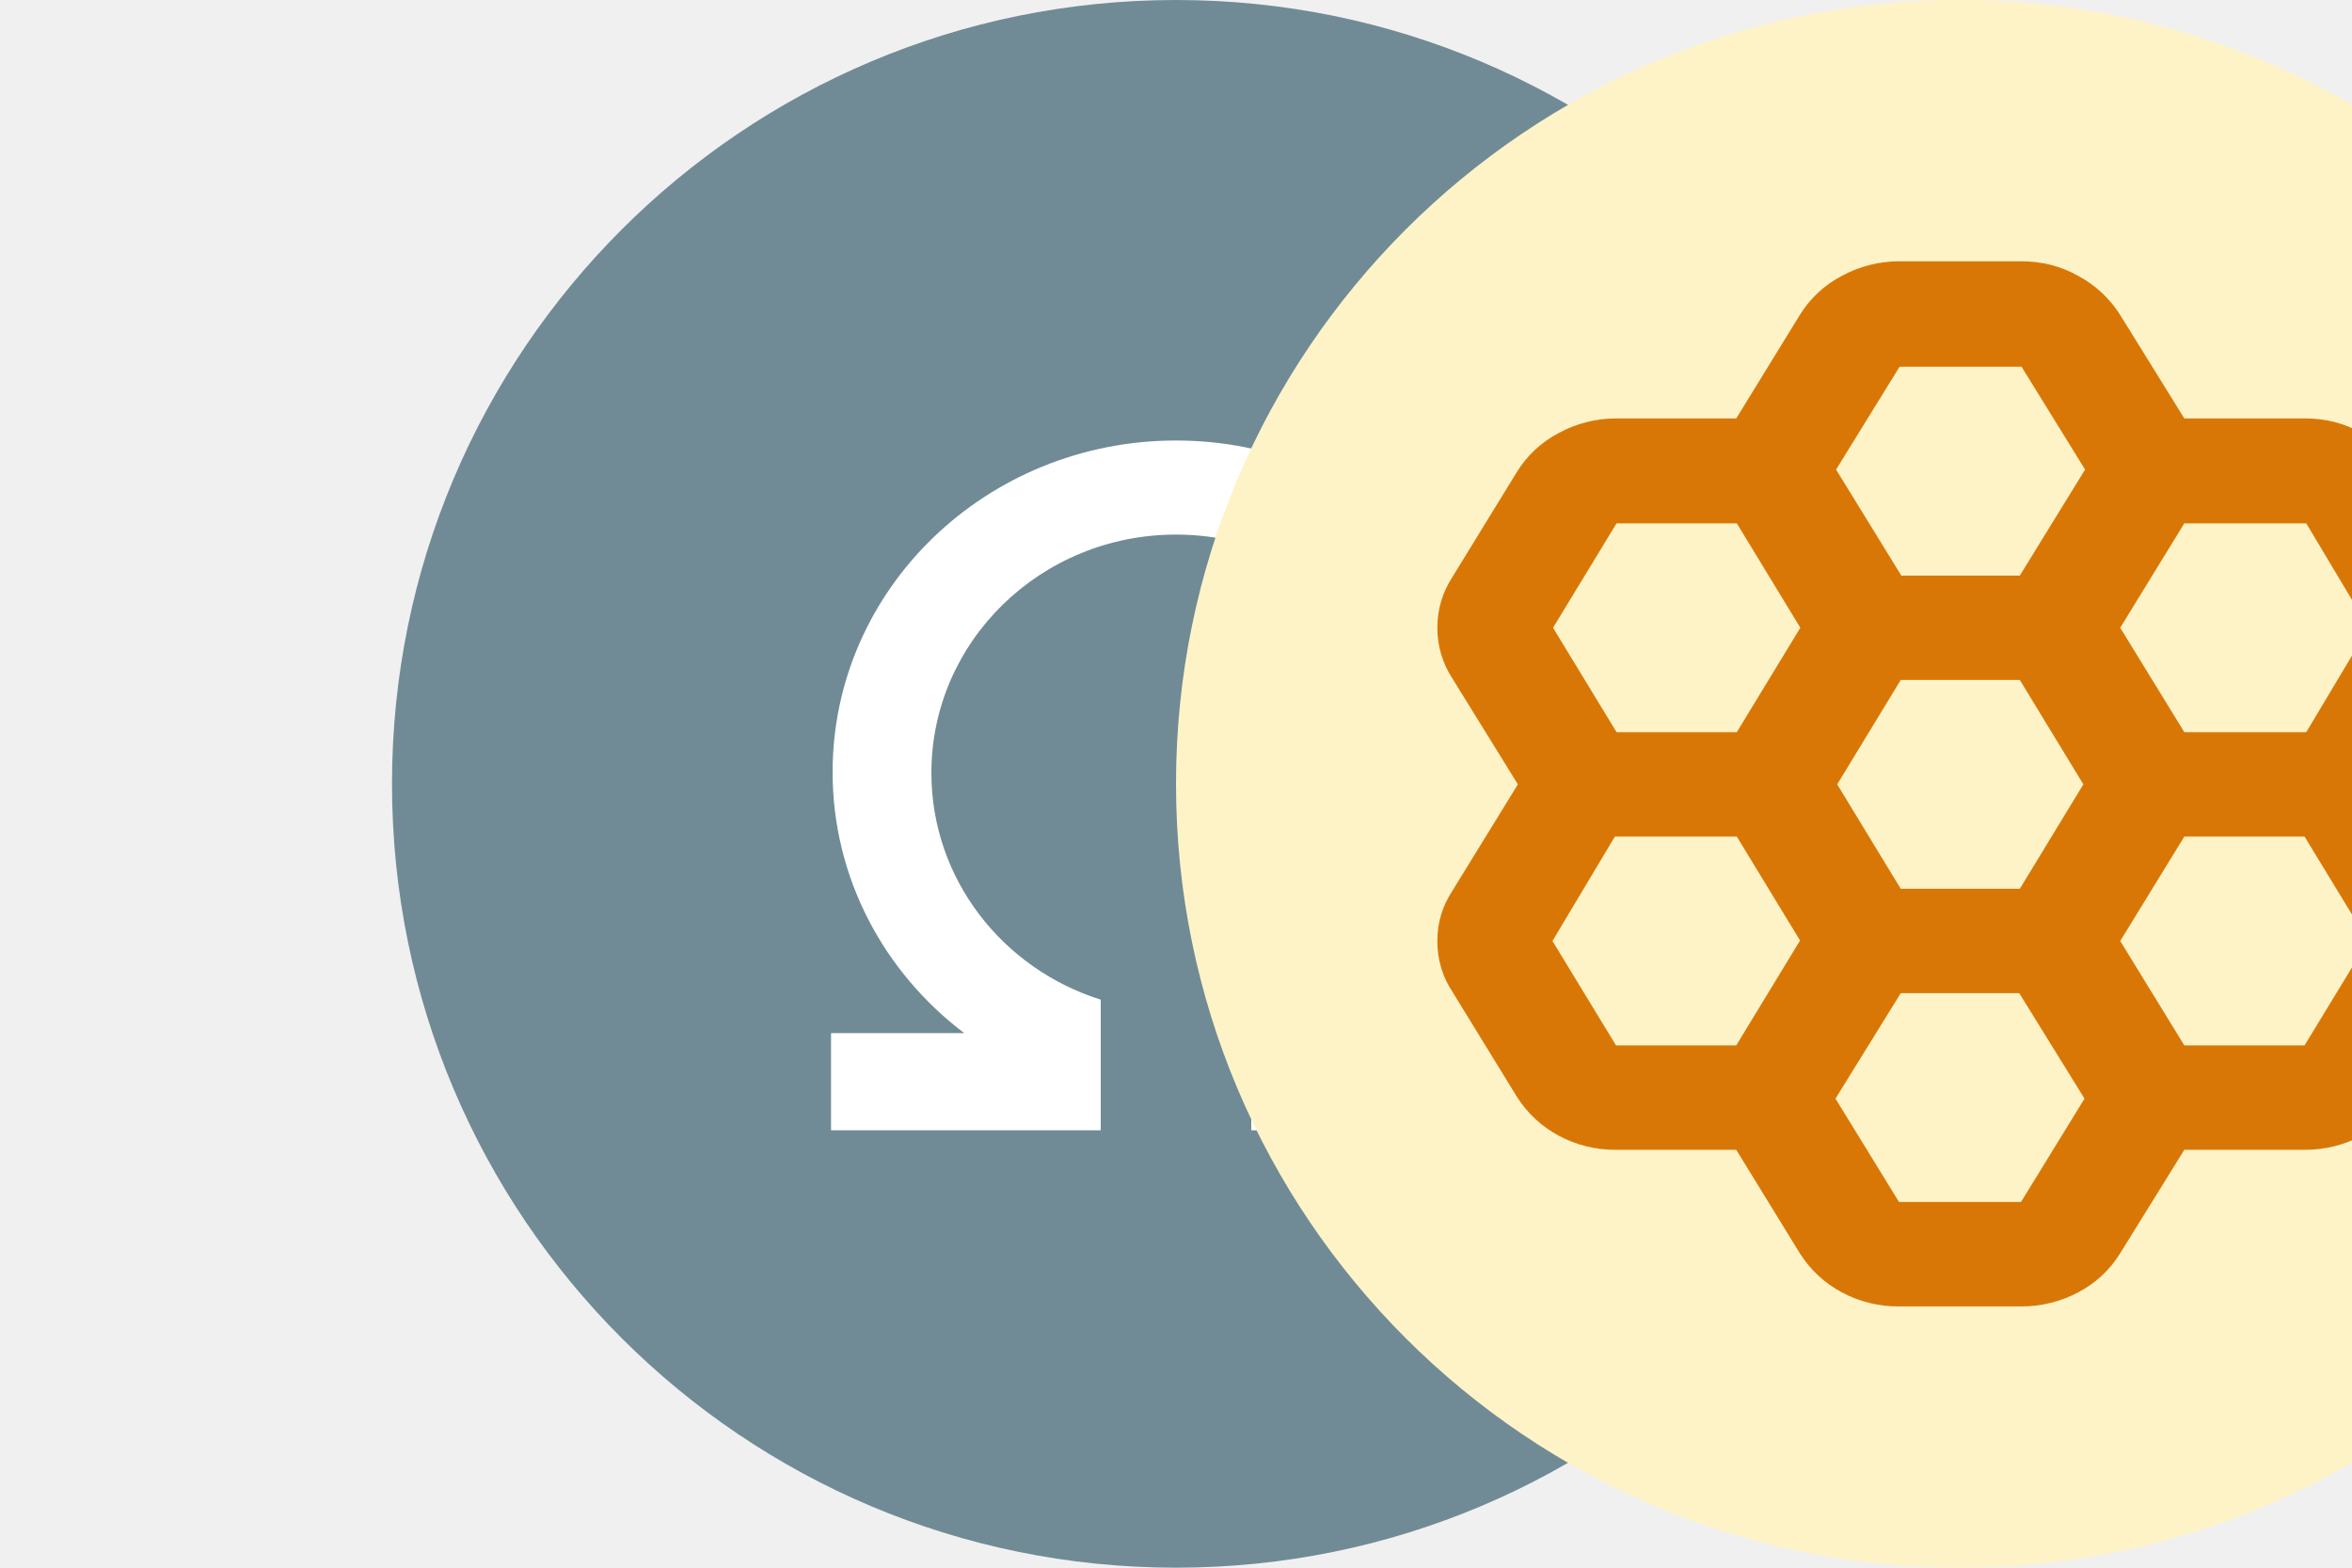
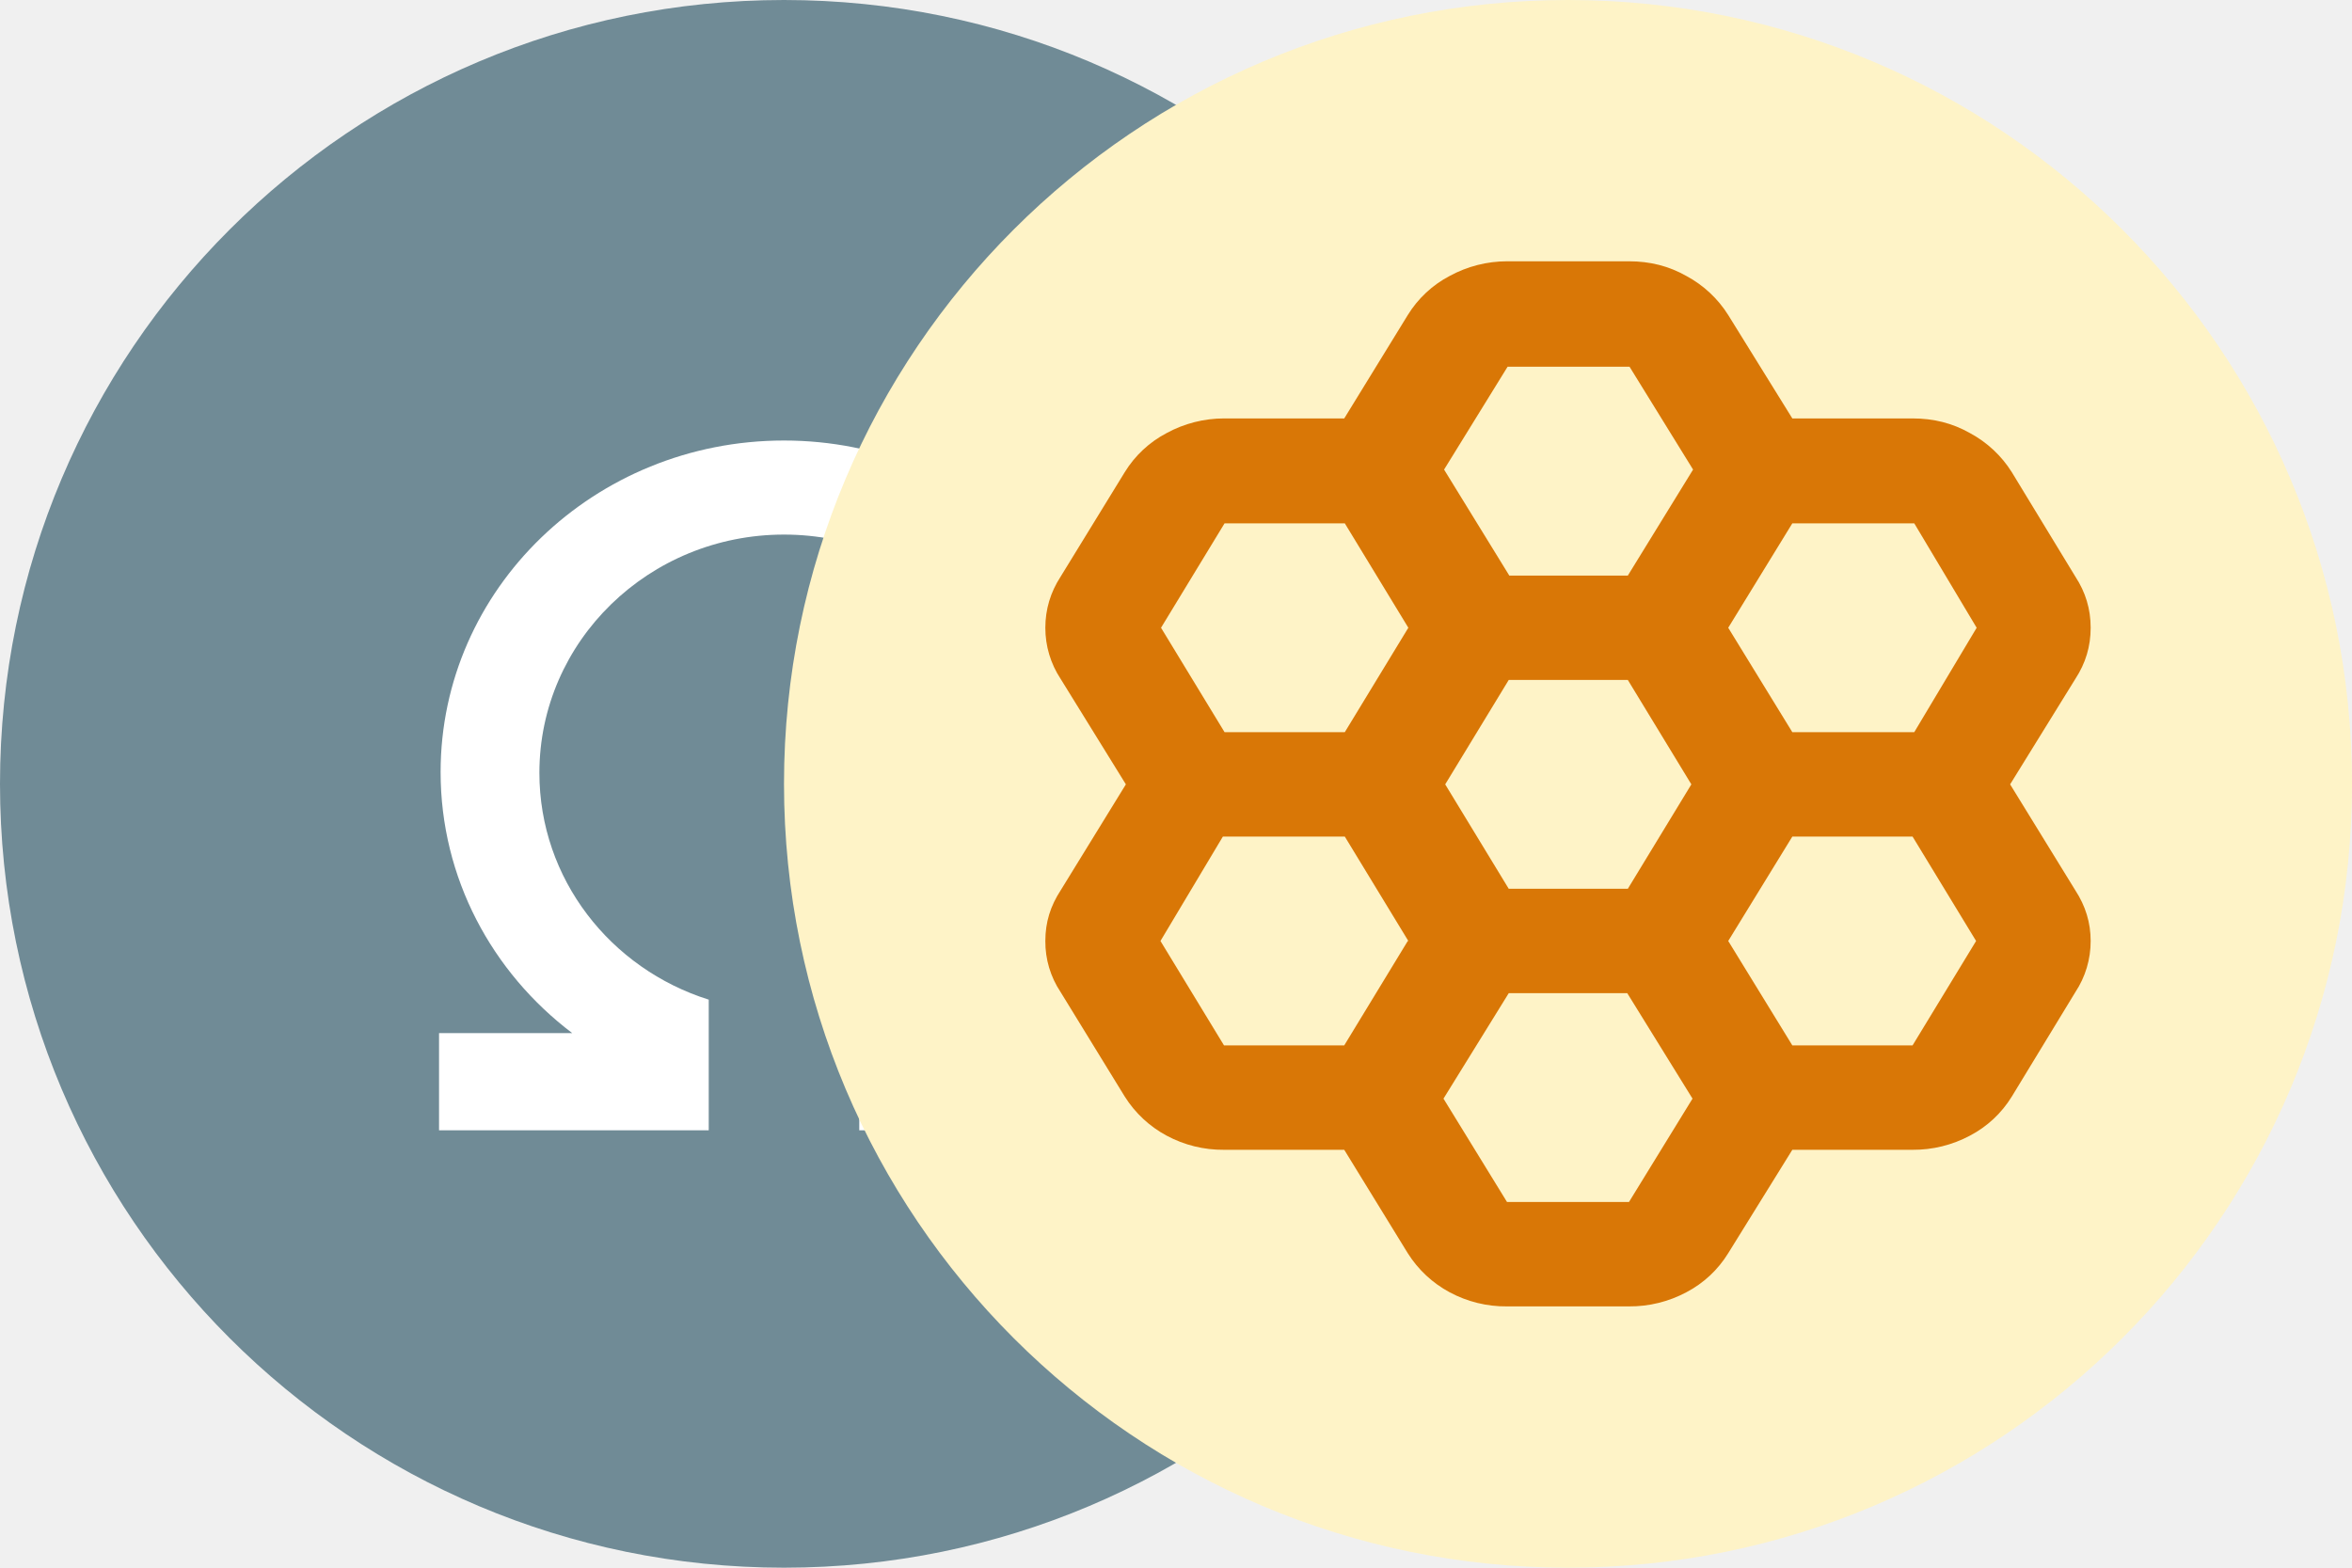
<svg xmlns="http://www.w3.org/2000/svg" viewBox="0 0 192 128">
-   <svg viewBox="0 0 128 128">
-     <circle cx="64" cy="64" r="64" fill="#708B96" />
-     <path fill="#fff" d="M70.144 92.16v.128H92.16v-7.936H81.288c6.54-4.956 10.744-12.66 10.744-21.312 0-14.952-12.552-27.072-28.032-27.072S35.968 48.088 35.968 63.04c0 8.652 4.2 16.356 10.744 21.312H35.84v7.936h22.016V81.62c-8.02-2.52-13.824-9.86-13.824-18.516 0-10.744 8.94-19.456 19.968-19.456s19.968 8.712 19.968 19.456c0 8.656-5.8 15.992-13.824 18.52z" />
-   </svg>
-   <svg x="64" viewBox="0 0 128 128">
-     <circle cx="64" cy="64" r="64" fill="#FEF3C7" />
-     <path fill="#D97706" d="M45.734 93.88h-9.816a9.7 9.7 0 0 1-4.676-1.152 9.14 9.14 0 0 1-3.426-3.196l-5.232-8.524a7.4 7.4 0 0 1-1.25-4.178c0-1.534.416-2.856 1.25-4.134l5.324-8.654-5.324-8.61a7.54 7.54 0 0 1-1.25-4.176c0-1.492.416-2.9 1.25-4.178l5.232-8.524a8.8 8.8 0 0 1 3.426-3.198 9.8 9.8 0 0 1 4.676-1.192h9.816l5.186-8.44a8.8 8.8 0 0 1 3.426-3.196 9.8 9.8 0 0 1 4.676-1.194h9.956c1.712 0 3.24.384 4.676 1.194a9.14 9.14 0 0 1 3.426 3.196l5.232 8.44h9.816c1.714 0 3.24.382 4.676 1.192a9.14 9.14 0 0 1 3.426 3.198l5.186 8.524c.834 1.28 1.25 2.644 1.25 4.178s-.416 2.898-1.25 4.176l-5.324 8.61 5.324 8.654c.834 1.28 1.25 2.642 1.25 4.134a7.53 7.53 0 0 1-1.25 4.178l-5.186 8.524a8.8 8.8 0 0 1-3.426 3.196 9.8 9.8 0 0 1-4.676 1.152h-9.816l-5.232 8.44a8.8 8.8 0 0 1-3.426 3.196 9.8 9.8 0 0 1-4.676 1.15H59.02a9.7 9.7 0 0 1-4.676-1.15 9.14 9.14 0 0 1-3.426-3.196zm36.578-34.1h9.954l5.094-8.524-5.094-8.526h-9.954l-5.232 8.526zm-23.15 12.788h9.722l5.186-8.526-5.186-8.524h-9.722l-5.186 8.524zm0-25.574h9.722l5.326-8.654-5.186-8.396h-9.956l-5.184 8.396 5.324 8.654zm-8.196 4.26L45.78 42.73h-9.816l-5.186 8.526 5.186 8.524h9.816zm0 25.576-5.186-8.524h-9.954l-5.094 8.524 5.186 8.524h9.816l5.186-8.524zm8.196 4.262-5.326 8.61 5.186 8.44h9.956l5.186-8.44-5.326-8.61h-9.722zm23.15 4.262h9.816l5.186-8.524-5.186-8.524h-9.816L77.08 76.83z" />
-   </svg>
+   <circle cx="64" cy="64" r="64" fill="#708B96" />
+   <path fill="#fff" d="M70.144 92.16v.128H92.16v-7.936H81.288c6.54-4.956 10.744-12.66 10.744-21.312 0-14.952-12.552-27.072-28.032-27.072S35.968 48.088 35.968 63.04c0 8.652 4.2 16.356 10.744 21.312H35.84v7.936h22.016V81.62c-8.02-2.52-13.824-9.86-13.824-18.516 0-10.744 8.94-19.456 19.968-19.456s19.968 8.712 19.968 19.456c0 8.656-5.8 15.992-13.824 18.52z" />
+   <circle cx="64" cy="64" r="64" fill="#FEF3C7" transform="translate(64)" />
+   <path fill="#D97706" d="M109.734 93.88h-9.816a9.7 9.7 0 0 1-4.676-1.152 9.14 9.14 0 0 1-3.426-3.196l-5.232-8.524a7.4 7.4 0 0 1-1.25-4.178c0-1.534.416-2.856 1.25-4.134l5.324-8.654-5.324-8.61a7.54 7.54 0 0 1-1.25-4.176c0-1.492.416-2.9 1.25-4.178l5.232-8.524a8.8 8.8 0 0 1 3.426-3.198 9.8 9.8 0 0 1 4.676-1.192h9.816l5.186-8.44a8.8 8.8 0 0 1 3.426-3.196 9.8 9.8 0 0 1 4.676-1.194h9.956c1.712 0 3.24.384 4.676 1.194a9.14 9.14 0 0 1 3.426 3.196l5.232 8.44h9.816c1.714 0 3.24.382 4.676 1.192a9.14 9.14 0 0 1 3.426 3.198l5.186 8.524c.834 1.28 1.25 2.644 1.25 4.178s-.416 2.898-1.25 4.176l-5.324 8.61 5.324 8.654c.834 1.28 1.25 2.642 1.25 4.134a7.53 7.53 0 0 1-1.25 4.178l-5.186 8.524a8.8 8.8 0 0 1-3.426 3.196 9.8 9.8 0 0 1-4.676 1.152h-9.816l-5.232 8.44a8.8 8.8 0 0 1-3.426 3.196 9.8 9.8 0 0 1-4.676 1.15h-9.958a9.7 9.7 0 0 1-4.676-1.15 9.14 9.14 0 0 1-3.426-3.196zm36.578-34.1h9.954l5.094-8.524-5.094-8.526h-9.954l-5.232 8.526zm-23.15 12.788h9.722l5.186-8.526-5.186-8.524h-9.722l-5.186 8.524zm0-25.574h9.722l5.326-8.654-5.186-8.396h-9.956l-5.184 8.396 5.324 8.654zm-8.196 4.26-5.186-8.524h-9.816l-5.186 8.526 5.186 8.524h9.816zm0 25.576-5.186-8.524h-9.954l-5.094 8.524 5.186 8.524h9.816l5.186-8.524zm8.196 4.262-5.326 8.61 5.186 8.44h9.956l5.186-8.44-5.326-8.61h-9.722zm23.15 4.262h9.816l5.186-8.524-5.186-8.524h-9.816l-5.232 8.524z" />
</svg>
